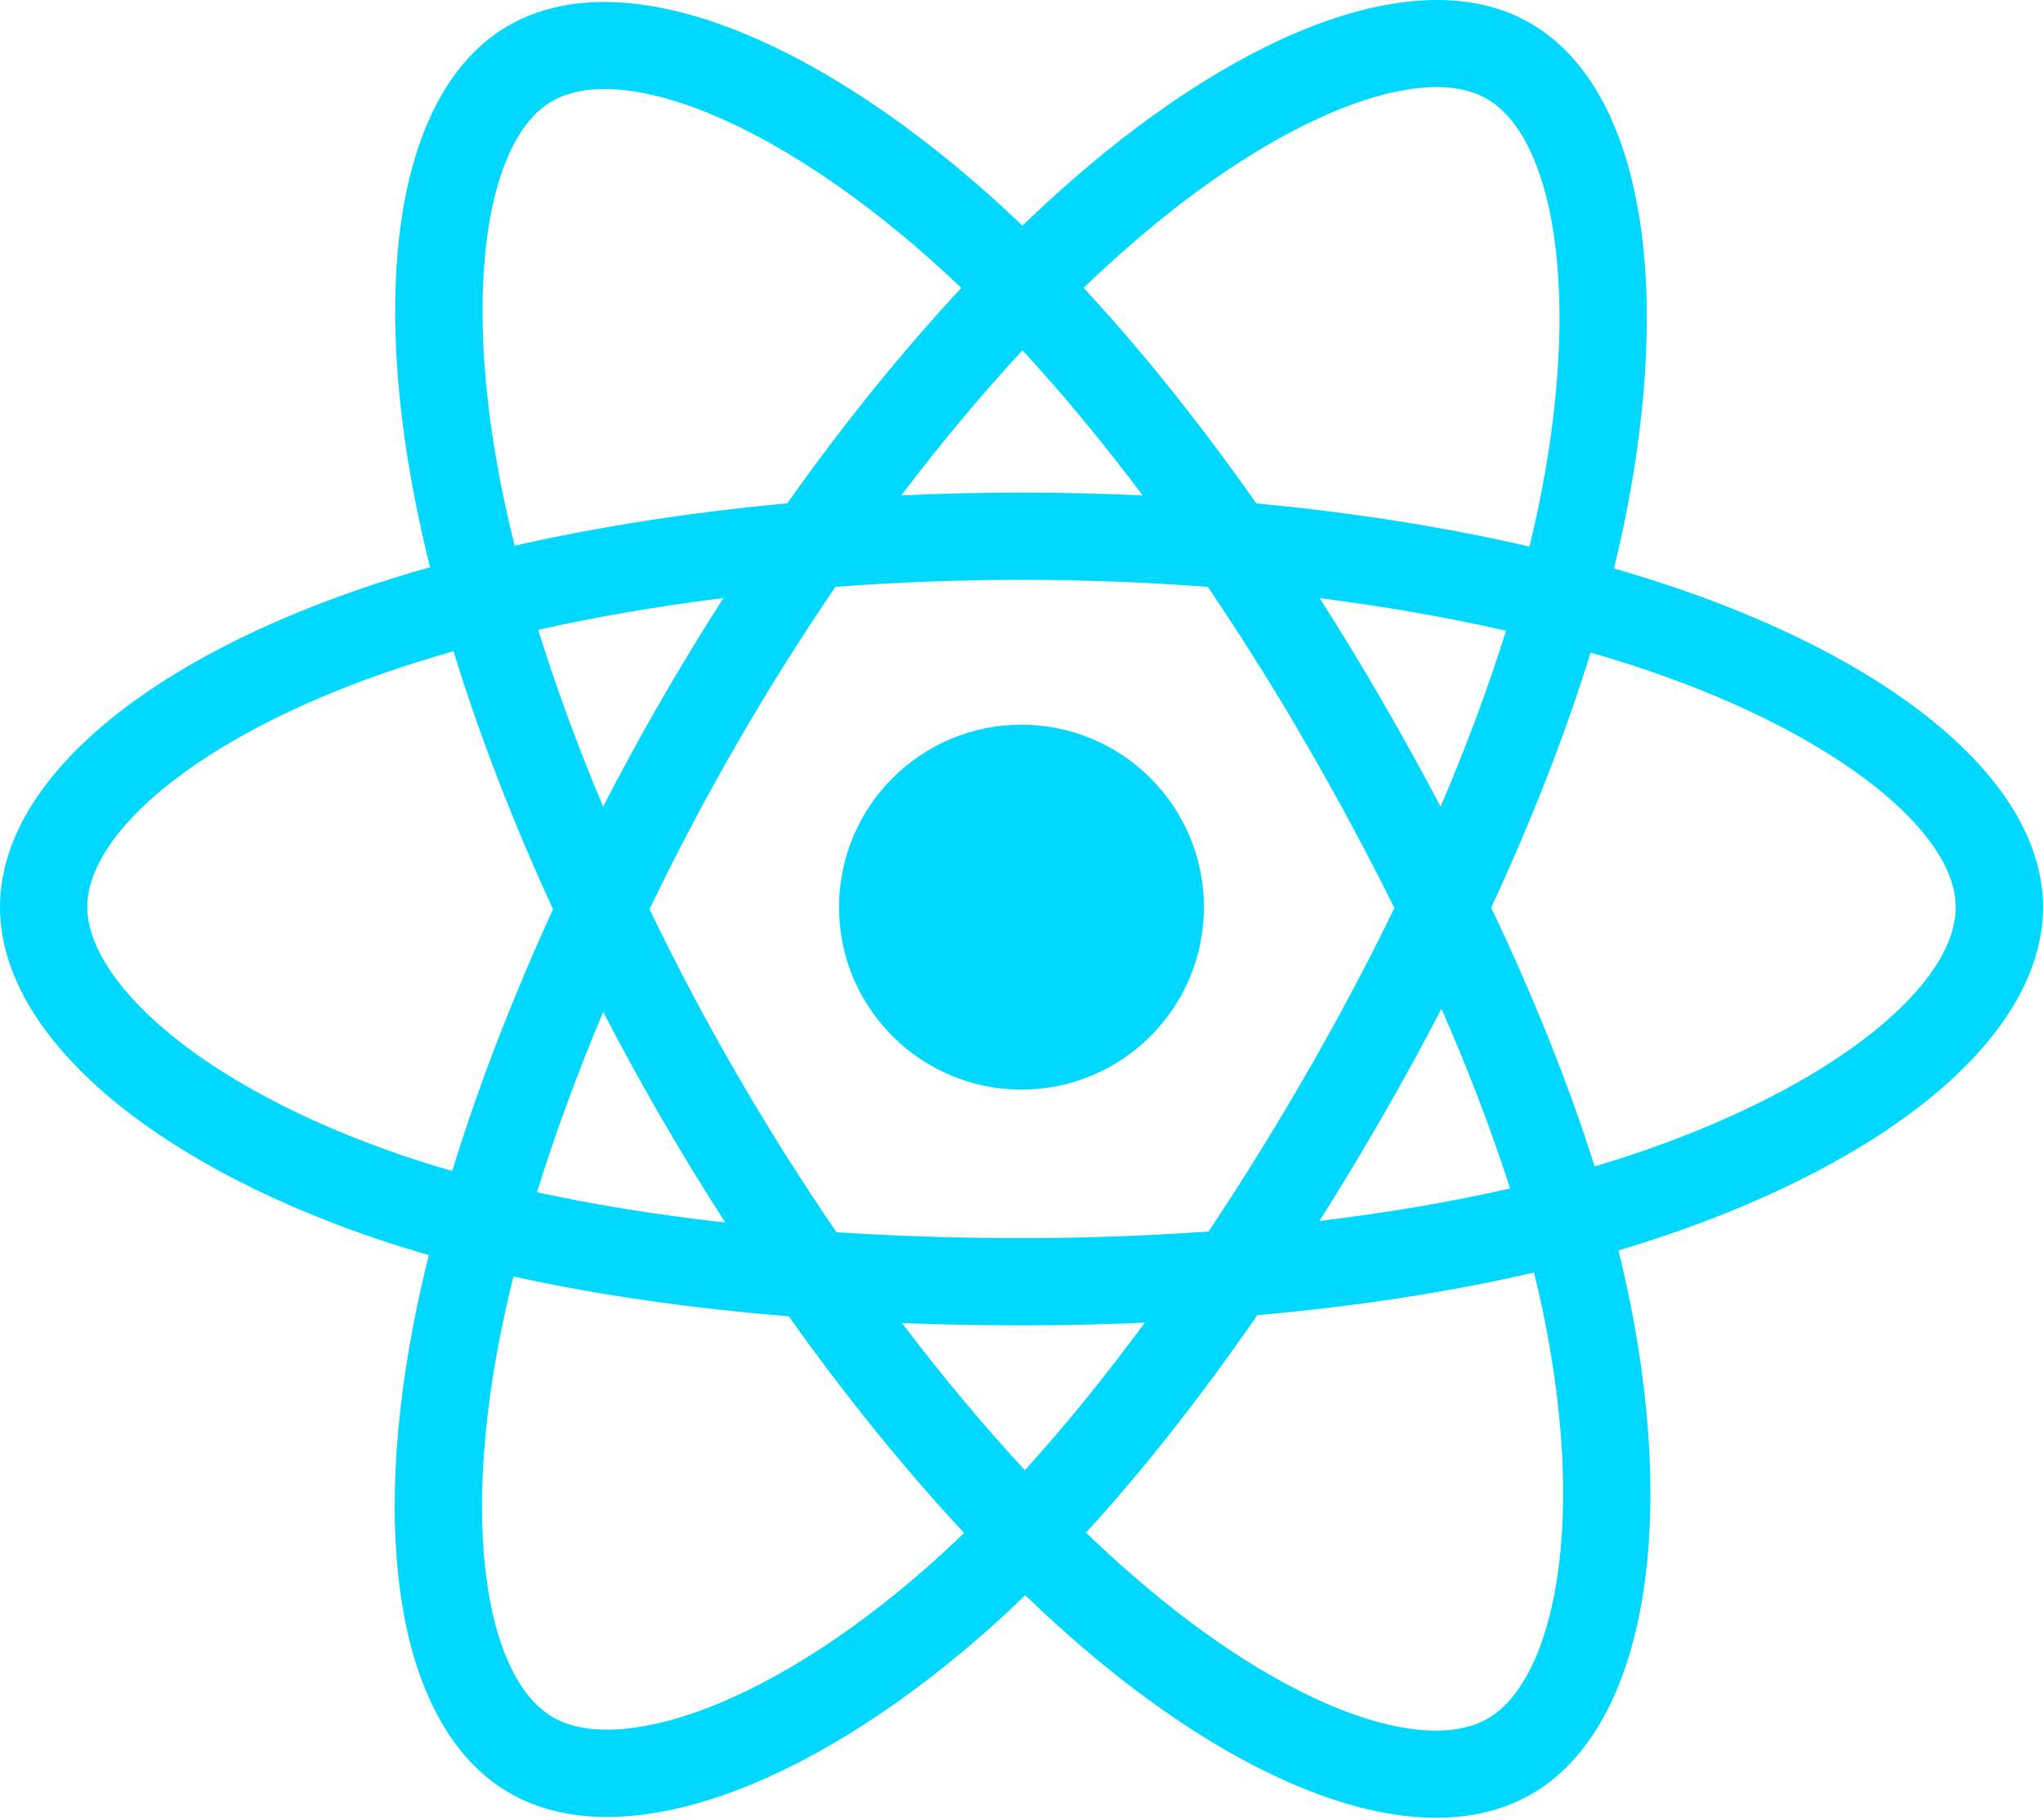
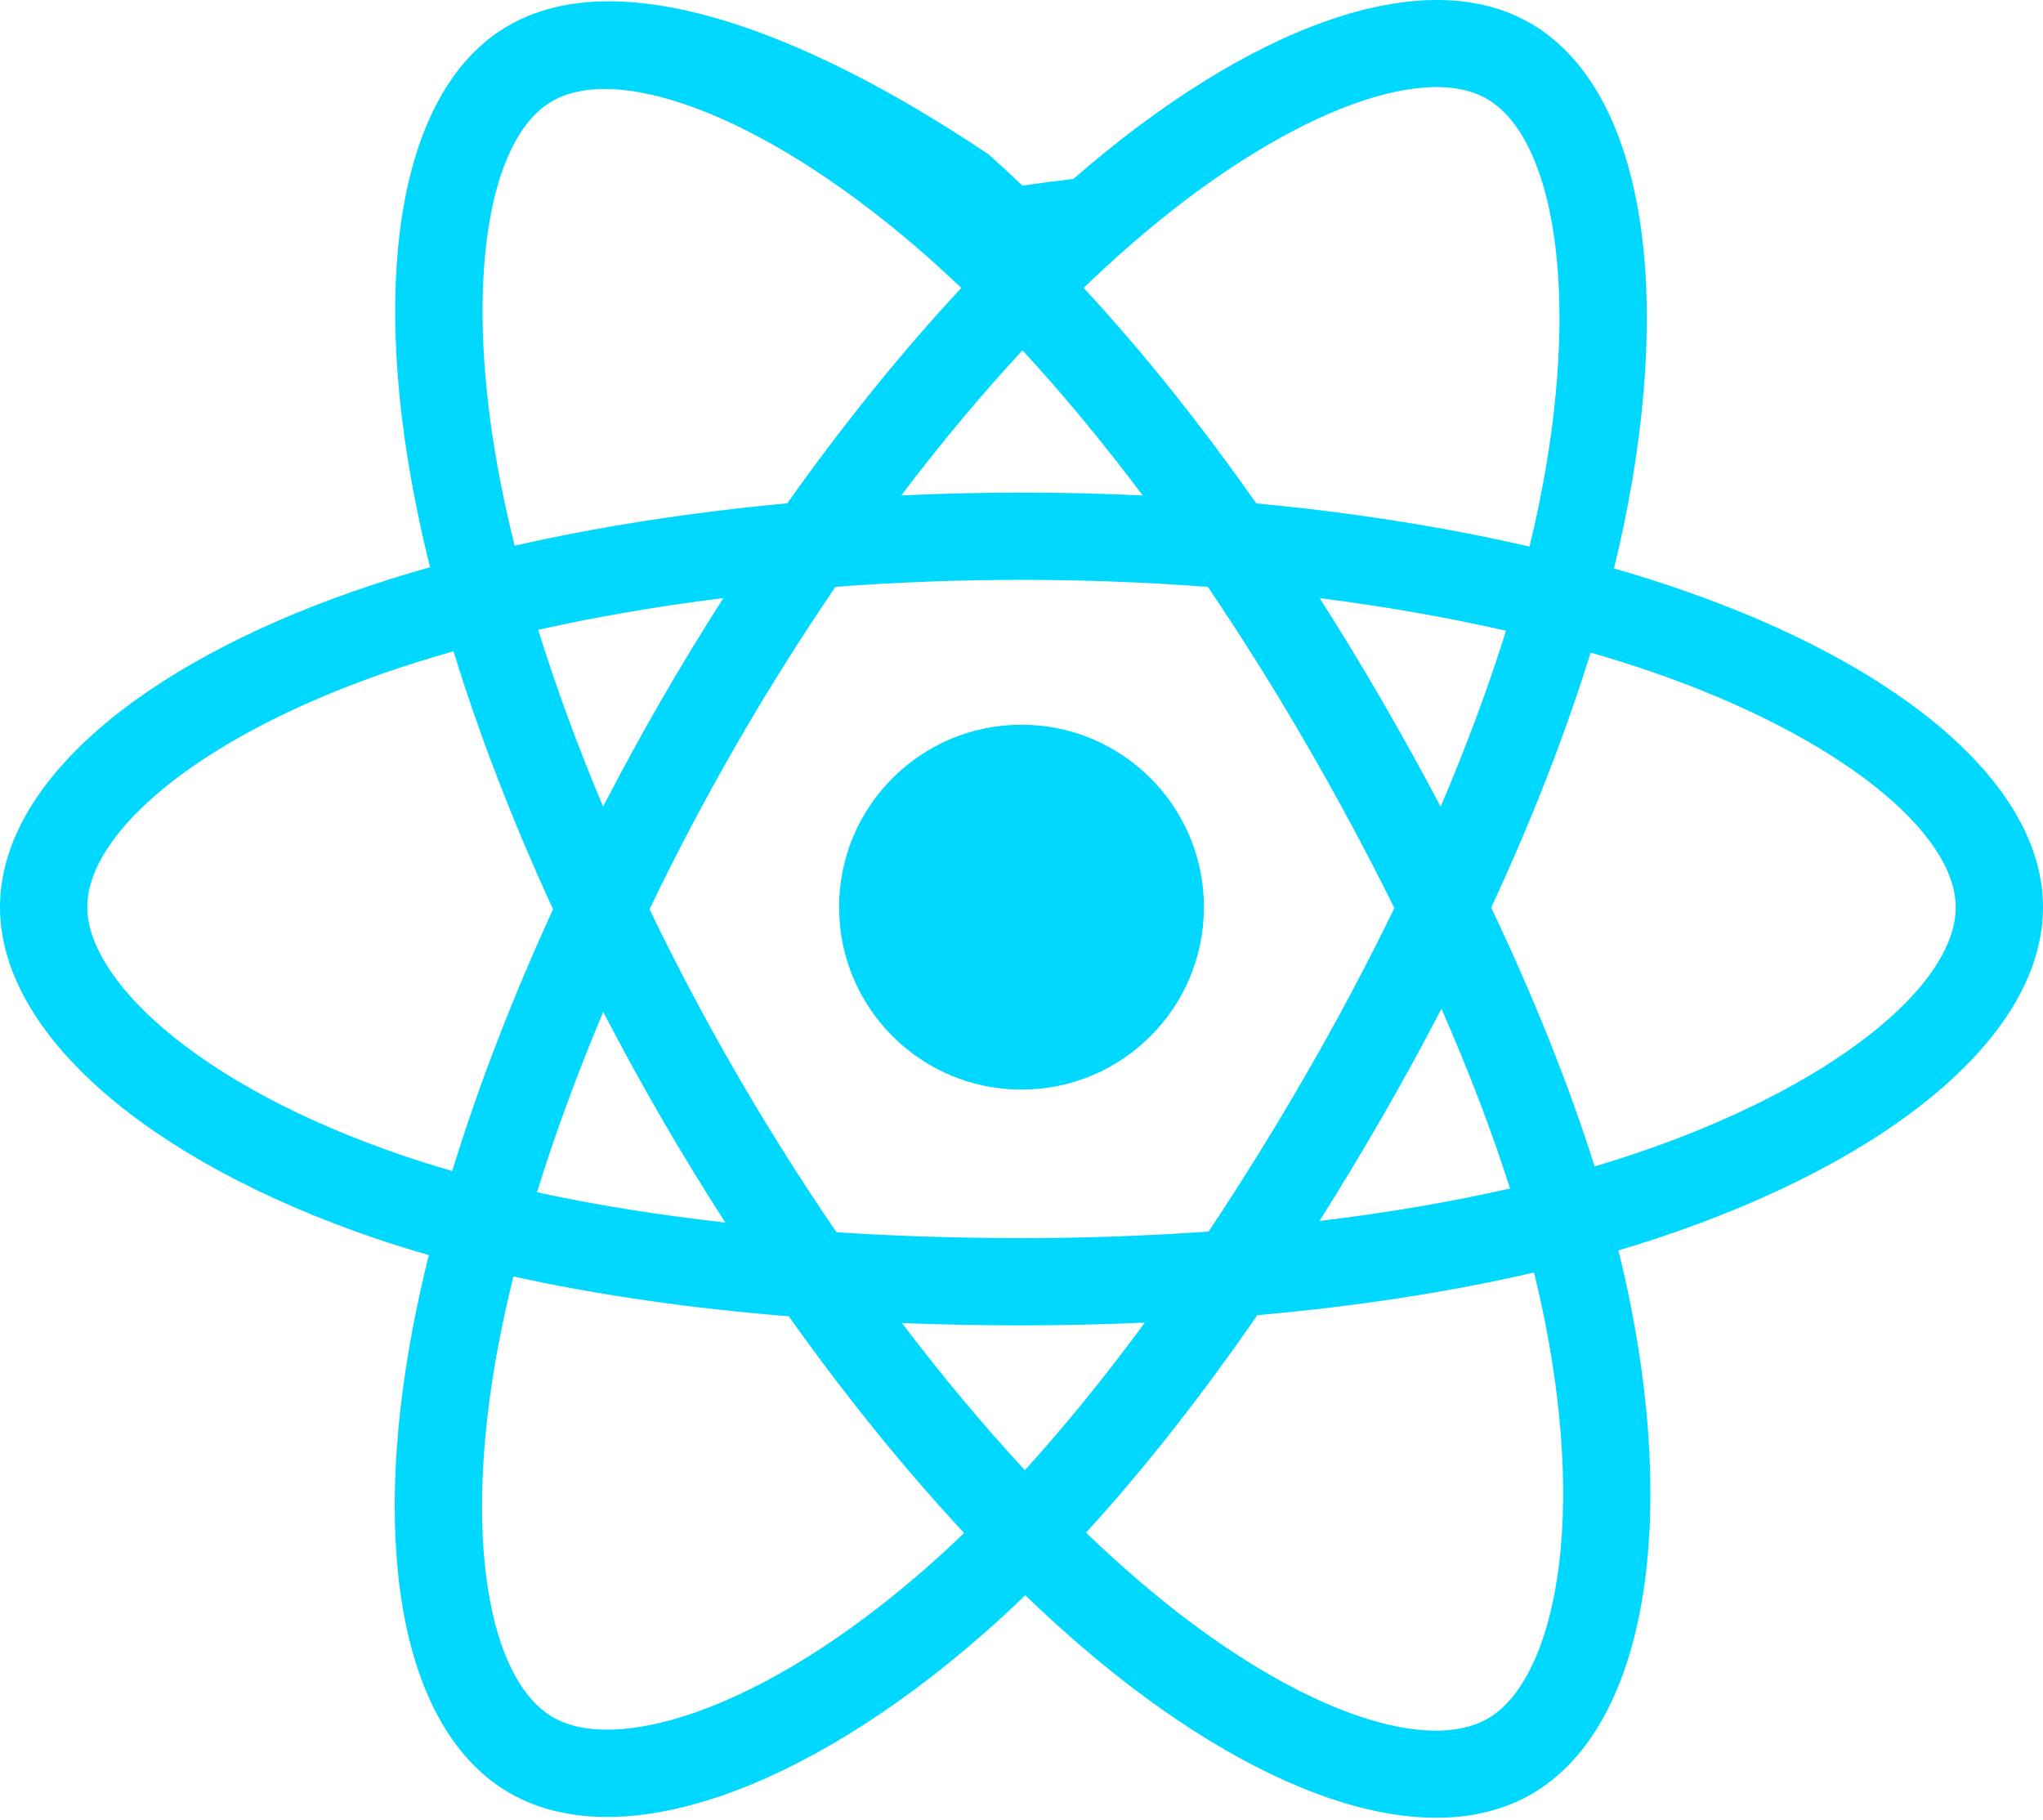
<svg xmlns="http://www.w3.org/2000/svg" aria-hidden="true" role="img" class="iconify iconify--logos" width="35.93" height="32" preserveAspectRatio="xMidYMid meet" viewBox="0 0 256 228">
-   <path fill="#00D8FF" d="M210.483 73.824a171.49 171.49 0 0 0-8.24-2.597c.465-1.9.893-3.777 1.273-5.621c6.238-30.281 2.16-54.676-11.769-62.708c-13.355-7.7-35.196.329-57.254 19.526a171.23 171.23 0 0 0-6.375 5.848a155.866 155.866 0 0 0-4.241-3.917C100.759 3.829 77.587-4.822 63.673 3.233C50.33 10.957 46.379 33.89 51.995 62.588a170.974 170.974 0 0 0 1.892 8.48c-3.28.932-6.445 1.924-9.474 2.98C17.309 83.498 0 98.307 0 113.668c0 15.865 18.582 31.778 46.812 41.427a145.52 145.52 0 0 0 6.921 2.165a167.467 167.467 0 0 0-2.01 9.138c-5.354 28.2-1.173 50.591 12.134 58.266c13.744 7.926 36.812-.22 59.273-19.855a145.567 145.567 0 0 0 5.342-4.923a168.064 168.064 0 0 0 6.92 6.314c21.758 18.722 43.246 26.282 56.54 18.586c13.731-7.949 18.194-32.003 12.4-61.268a145.016 145.016 0 0 0-1.535-6.842c1.62-.48 3.21-.974 4.76-1.488c29.348-9.723 48.443-25.443 48.443-41.52c0-15.417-17.868-30.326-45.517-39.844Zm-6.365 70.984c-1.4.463-2.836.91-4.3 1.345c-3.24-10.257-7.612-21.163-12.963-32.432c5.106-11 9.31-21.767 12.459-31.957c2.619.758 5.16 1.557 7.61 2.4c23.69 8.156 38.14 20.213 38.14 29.504c0 9.896-15.606 22.743-40.946 31.14Zm-10.514 20.834c2.562 12.94 2.927 24.64 1.23 33.787c-1.524 8.219-4.59 13.698-8.382 15.893c-8.067 4.67-25.32-1.4-43.927-17.412a156.726 156.726 0 0 1-6.437-5.87c7.214-7.889 14.423-17.06 21.459-27.246c12.376-1.098 24.068-2.894 34.671-5.345a134.17 134.17 0 0 1 1.386 6.193ZM87.276 214.515c-7.882 2.783-14.16 2.863-17.955.675c-8.075-4.657-11.432-22.636-6.853-46.752a156.923 156.923 0 0 1 1.869-8.499c10.486 2.32 22.093 3.988 34.498 4.994c7.084 9.967 14.501 19.128 21.976 27.15a134.668 134.668 0 0 1-4.877 4.492c-9.933 8.682-19.886 14.842-28.658 17.94ZM50.35 144.747c-12.483-4.267-22.792-9.812-29.858-15.863c-6.35-5.437-9.555-10.836-9.555-15.216c0-9.322 13.897-21.212 37.076-29.293c2.813-.98 5.757-1.905 8.812-2.773c3.204 10.42 7.406 21.315 12.477 32.332c-5.137 11.18-9.399 22.249-12.634 32.792a134.718 134.718 0 0 1-6.318-1.979Zm12.378-84.26c-4.811-24.587-1.616-43.134 6.425-47.789c8.564-4.958 27.502 2.111 47.463 19.835a144.318 144.318 0 0 1 3.841 3.545c-7.438 7.987-14.787 17.08-21.808 26.988c-12.04 1.116-23.565 2.908-34.161 5.309a160.342 160.342 0 0 1-1.76-7.887Zm110.427 27.268a347.8 347.8 0 0 0-7.785-12.803c8.168 1.033 15.994 2.404 23.343 4.08c-2.206 7.072-4.956 14.465-8.193 22.045a381.151 381.151 0 0 0-7.365-13.322Zm-45.032-43.861c5.044 5.465 10.096 11.566 15.065 18.186a322.04 322.04 0 0 0-30.257-.006c4.974-6.559 10.069-12.652 15.192-18.18ZM82.802 87.83a323.167 323.167 0 0 0-7.227 13.238c-3.184-7.553-5.909-14.98-8.134-22.152c7.304-1.634 15.093-2.97 23.209-3.984a321.524 321.524 0 0 0-7.848 12.897Zm8.081 65.352c-8.385-.936-16.291-2.203-23.593-3.793c2.26-7.3 5.045-14.885 8.298-22.6a321.187 321.187 0 0 0 7.257 13.246c2.594 4.48 5.28 8.868 8.038 13.147Zm37.542 31.03c-5.184-5.592-10.354-11.779-15.403-18.433c4.902.192 9.899.29 14.978.29c5.218 0 10.376-.117 15.453-.343c-4.985 6.774-10.018 12.97-15.028 18.486Zm52.198-57.817c3.422 7.8 6.306 15.345 8.596 22.52c-7.422 1.694-15.436 3.058-23.88 4.071a382.417 382.417 0 0 0 7.859-13.026a347.403 347.403 0 0 0 7.425-13.565Zm-16.898 8.101a358.557 358.557 0 0 1-12.281 19.815a329.4 329.4 0 0 1-23.444.823c-7.967 0-15.716-.248-23.178-.732a310.202 310.202 0 0 1-12.513-19.846h.001a307.41 307.41 0 0 1-10.923-20.627a310.278 310.278 0 0 1 10.89-20.637l-.001.001a307.318 307.318 0 0 1 12.413-19.761c7.613-.576 15.42-.876 23.31-.876H128c7.926 0 15.743.303 23.354.883a329.357 329.357 0 0 1 12.335 19.695a358.489 358.489 0 0 1 11.036 20.54a329.472 329.472 0 0 1-11 20.722Zm22.56-122.124c8.572 4.944 11.906 24.881 6.52 51.026c-.344 1.668-.73 3.367-1.15 5.09c-10.622-2.452-22.155-4.275-34.23-5.408c-7.034-10.017-14.323-19.124-21.64-27.008a160.789 160.789 0 0 1 5.888-5.4c18.9-16.447 36.564-22.941 44.612-18.3ZM128 90.808c12.625 0 22.86 10.235 22.86 22.86s-10.235 22.86-22.86 22.86s-22.86-10.235-22.86-22.86s10.235-22.86 22.86-22.86Z" />
+   <path fill="#00D8FF" d="M210.483 73.824a171.49 171.49 0 0 0-8.24-2.597c.465-1.9.893-3.777 1.273-5.621c6.238-30.281 2.16-54.676-11.769-62.708c-13.355-7.7-35.196.329-57.254 19.526a171.23 171.23 0 0 0-6.37 .84a155.866 155.866 0 0 0-4.241-3.917C100.759 3.829 77.587-4.822 63.673 3.233C50.33 10.957 46.379 33.89 51.995 62.588a170.974 170.974 0 0 0 1.892 8.48c-3.28.932-6.445 1.924-9.474 2.98C17.309 83.498 0 98.307 0 113.668c0 15.865 18.582 31.778 46.812 41.427a145.52 145.52 0 0 0 6.921 2.165a167.467 167.467 0 0 0-2.01 9.138c-5.354 28.2-1.173 50.591 12.134 58.266c13.744 7.926 36.812-.22 59.273-19.855a145.567 145.567 0 0 0 5.342-4.923a168.064 168.064 0 0 0 6.92 6.314c21.758 18.722 43.246 26.282 56.54 18.586c13.731-7.949 18.194-32.003 12.4-61.268a145.016 145.016 0 0 0-1.535-6.842c1.62-.48 3.21-.974 4.76-1.488c29.348-9.723 48.443-25.443 48.443-41.52c0-15.417-17.868-30.326-45.517-39.844Zm-6.365 70.984c-1.4.463-2.836.91-4.3 1.345c-3.24-10.257-7.612-21.163-12.963-32.432c5.106-11 9.31-21.767 12.459-31.957c2.619.758 5.16 1.557 7.61 2.4c23.69 8.156 38.14 20.213 38.14 29.504c0 9.896-15.606 22.743-40.946 31.14Zm-10.514 20.834c2.562 12.94 2.927 24.64 1.23 33.787c-1.524 8.219-4.59 13.698-8.382 15.893c-8.067 4.67-25.32-1.4-43.927-17.412a156.726 156.726 0 0 1-6.437-5.87c7.214-7.889 14.423-17.06 21.459-27.246c12.376-1.098 24.068-2.894 34.671-5.345a134.17 134.17 0 0 1 1.386 6.193ZM87.276 214.515c-7.882 2.783-14.16 2.863-17.955.675c-8.075-4.657-11.432-22.636-6.853-46.752a156.923 156.923 0 0 1 1.869-8.499c10.486 2.32 22.093 3.988 34.498 4.994c7.084 9.967 14.501 19.128 21.976 27.15a134.668 134.668 0 0 1-4.877 4.492c-9.933 8.682-19.886 14.842-28.658 17.94ZM50.35 144.747c-12.483-4.267-22.792-9.812-29.858-15.863c-6.35-5.437-9.555-10.836-9.555-15.216c0-9.322 13.897-21.212 37.076-29.293c2.813-.98 5.757-1.905 8.812-2.773c3.204 10.42 7.406 21.315 12.477 32.332c-5.137 11.18-9.399 22.249-12.634 32.792a134.718 134.718 0 0 1-6.318-1.979Zm12.378-84.26c-4.811-24.587-1.616-43.134 6.425-47.789c8.564-4.958 27.502 2.111 47.463 19.835a144.318 144.318 0 0 1 3.841 3.545c-7.438 7.987-14.787 17.08-21.808 26.988c-12.04 1.116-23.565 2.908-34.161 5.309a160.342 160.342 0 0 1-1.76-7.887Zm110.427 27.268a347.8 347.8 0 0 0-7.785-12.803c8.168 1.033 15.994 2.404 23.343 4.08c-2.206 7.072-4.956 14.465-8.193 22.045a381.151 381.151 0 0 0-7.365-13.322Zm-45.032-43.861c5.044 5.465 10.096 11.566 15.065 18.186a322.04 322.04 0 0 0-30.257-.006c4.974-6.559 10.069-12.652 15.192-18.18ZM82.802 87.83a323.167 323.167 0 0 0-7.227 13.238c-3.184-7.553-5.909-14.98-8.134-22.152c7.304-1.634 15.093-2.97 23.209-3.984a321.524 321.524 0 0 0-7.848 12.897Zm8.081 65.352c-8.385-.936-16.291-2.203-23.593-3.793c2.26-7.3 5.045-14.885 8.298-22.6a321.187 321.187 0 0 0 7.257 13.246c2.594 4.48 5.28 8.868 8.038 13.147Zm37.542 31.03c-5.184-5.592-10.354-11.779-15.403-18.433c4.902.192 9.899.29 14.978.29c5.218 0 10.376-.117 15.453-.343c-4.985 6.774-10.018 12.97-15.028 18.486Zm52.198-57.817c3.422 7.8 6.306 15.345 8.596 22.52c-7.422 1.694-15.436 3.058-23.88 4.071a382.417 382.417 0 0 0 7.859-13.026a347.403 347.403 0 0 0 7.425-13.565Zm-16.898 8.101a358.557 358.557 0 0 1-12.281 19.815a329.4 329.4 0 0 1-23.444.823c-7.967 0-15.716-.248-23.178-.732a310.202 310.202 0 0 1-12.513-19.846h.001a307.41 307.41 0 0 1-10.923-20.627a310.278 310.278 0 0 1 10.89-20.637l-.001.001a307.318 307.318 0 0 1 12.413-19.761c7.613-.576 15.42-.876 23.31-.876H128c7.926 0 15.743.303 23.354.883a329.357 329.357 0 0 1 12.335 19.695a358.489 358.489 0 0 1 11.036 20.54a329.472 329.472 0 0 1-11 20.722Zm22.56-122.124c8.572 4.944 11.906 24.881 6.52 51.026c-.344 1.668-.73 3.367-1.15 5.09c-10.622-2.452-22.155-4.275-34.23-5.408c-7.034-10.017-14.323-19.124-21.64-27.008a160.789 160.789 0 0 1 5.888-5.4c18.9-16.447 36.564-22.941 44.612-18.3ZM128 90.808c12.625 0 22.86 10.235 22.86 22.86s-10.235 22.86-22.86 22.86s-22.86-10.235-22.86-22.86s10.235-22.86 22.86-22.86Z" />
</svg>
